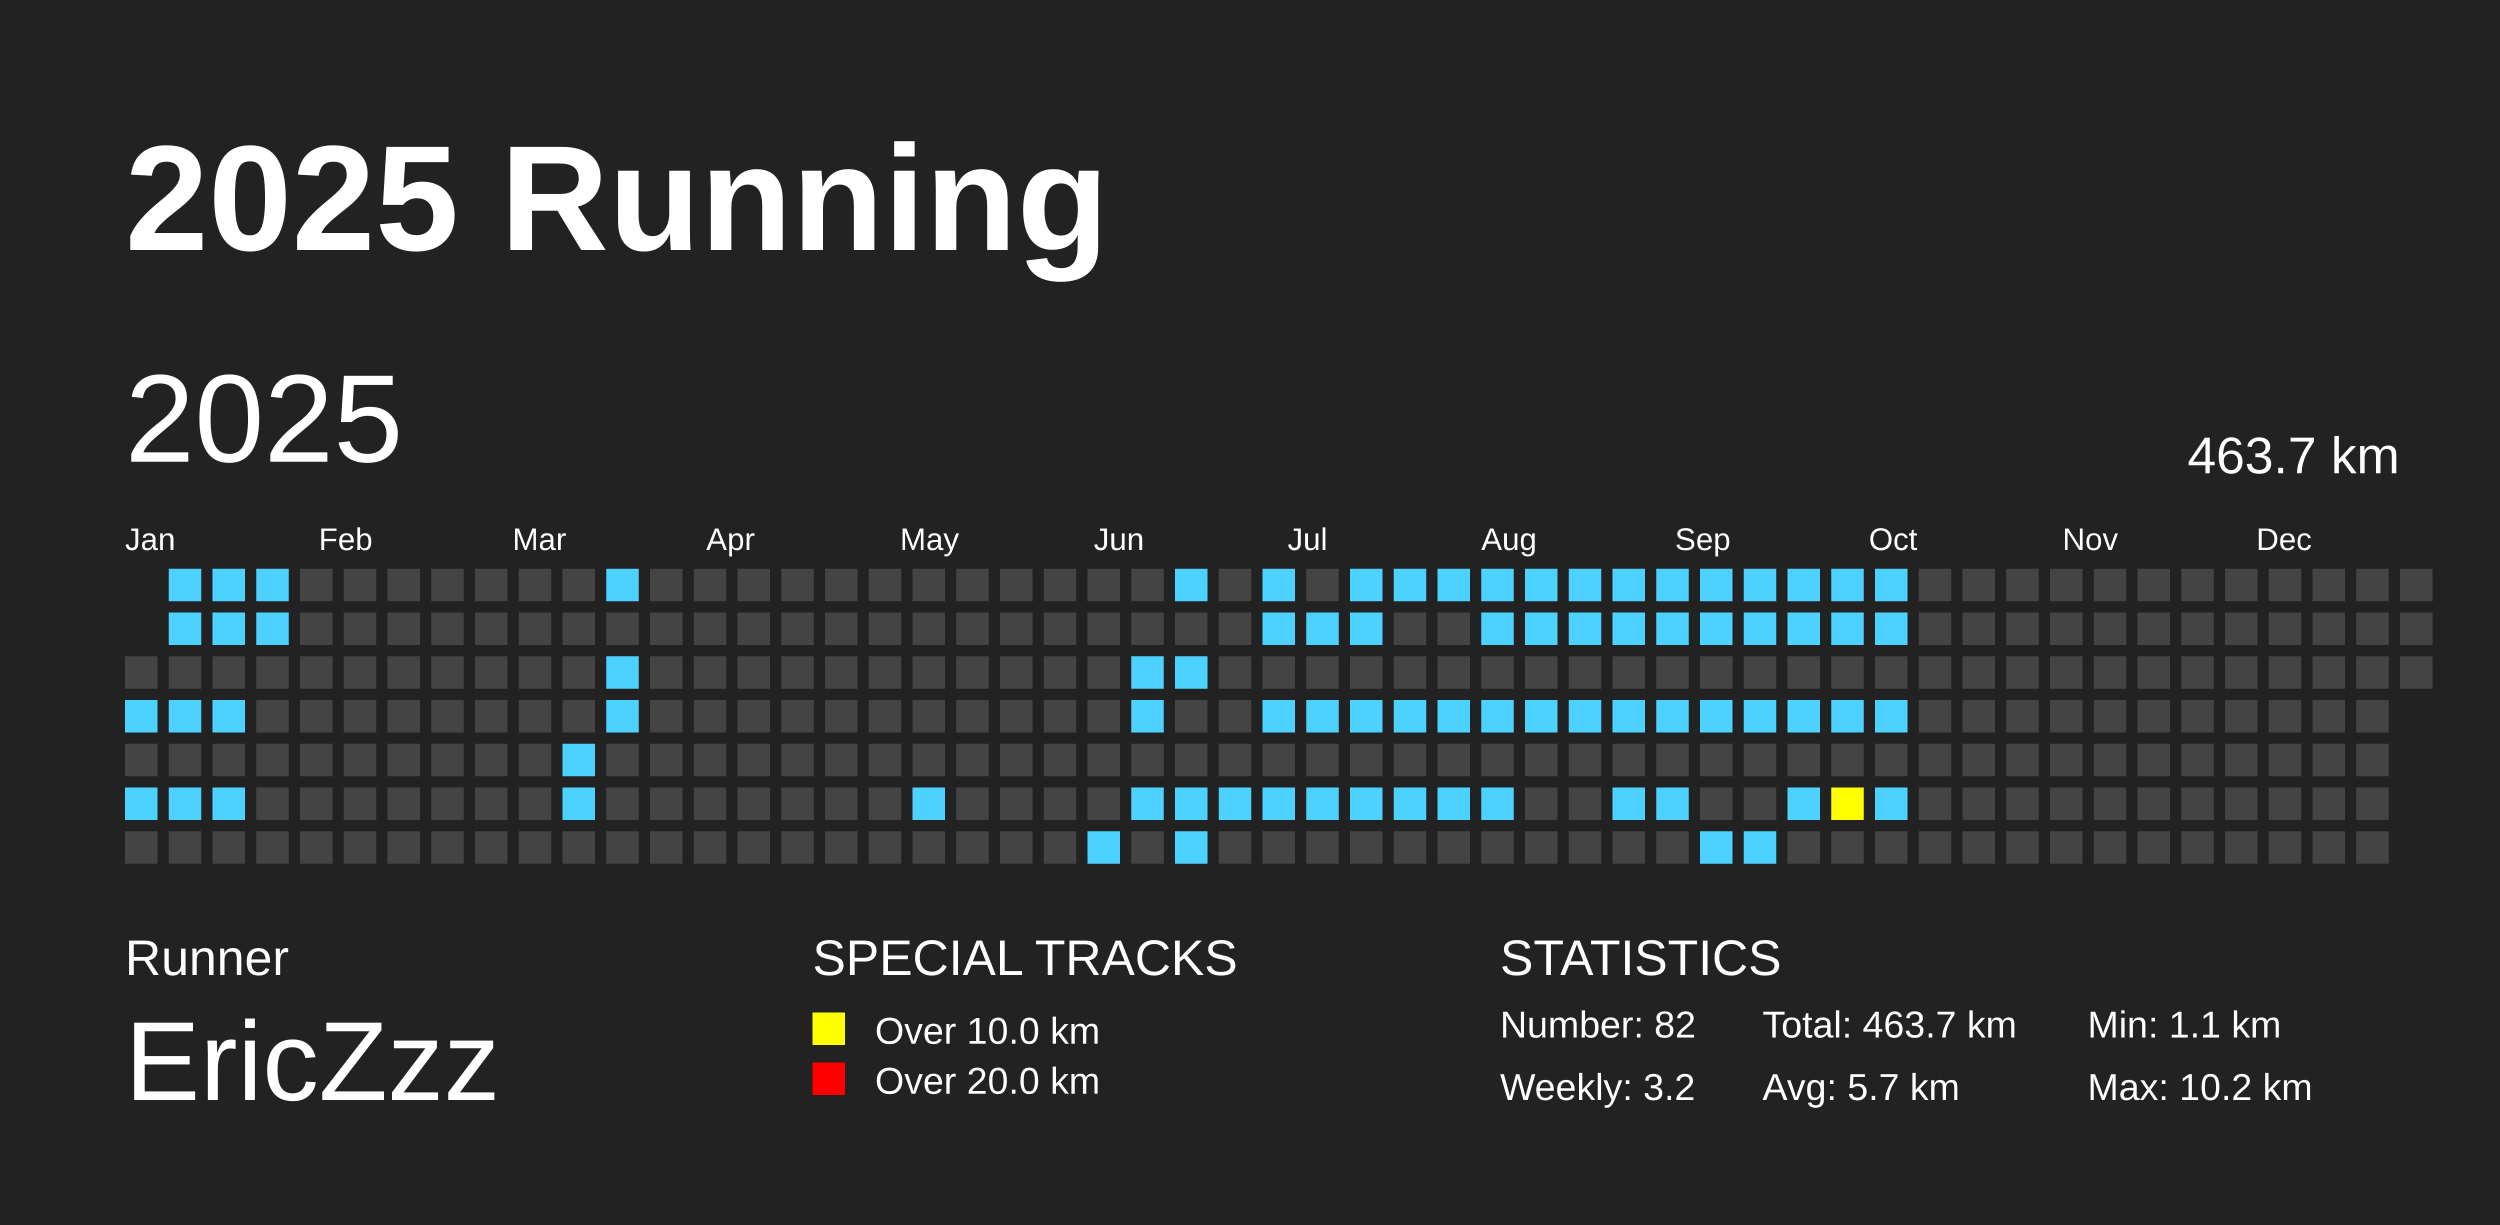
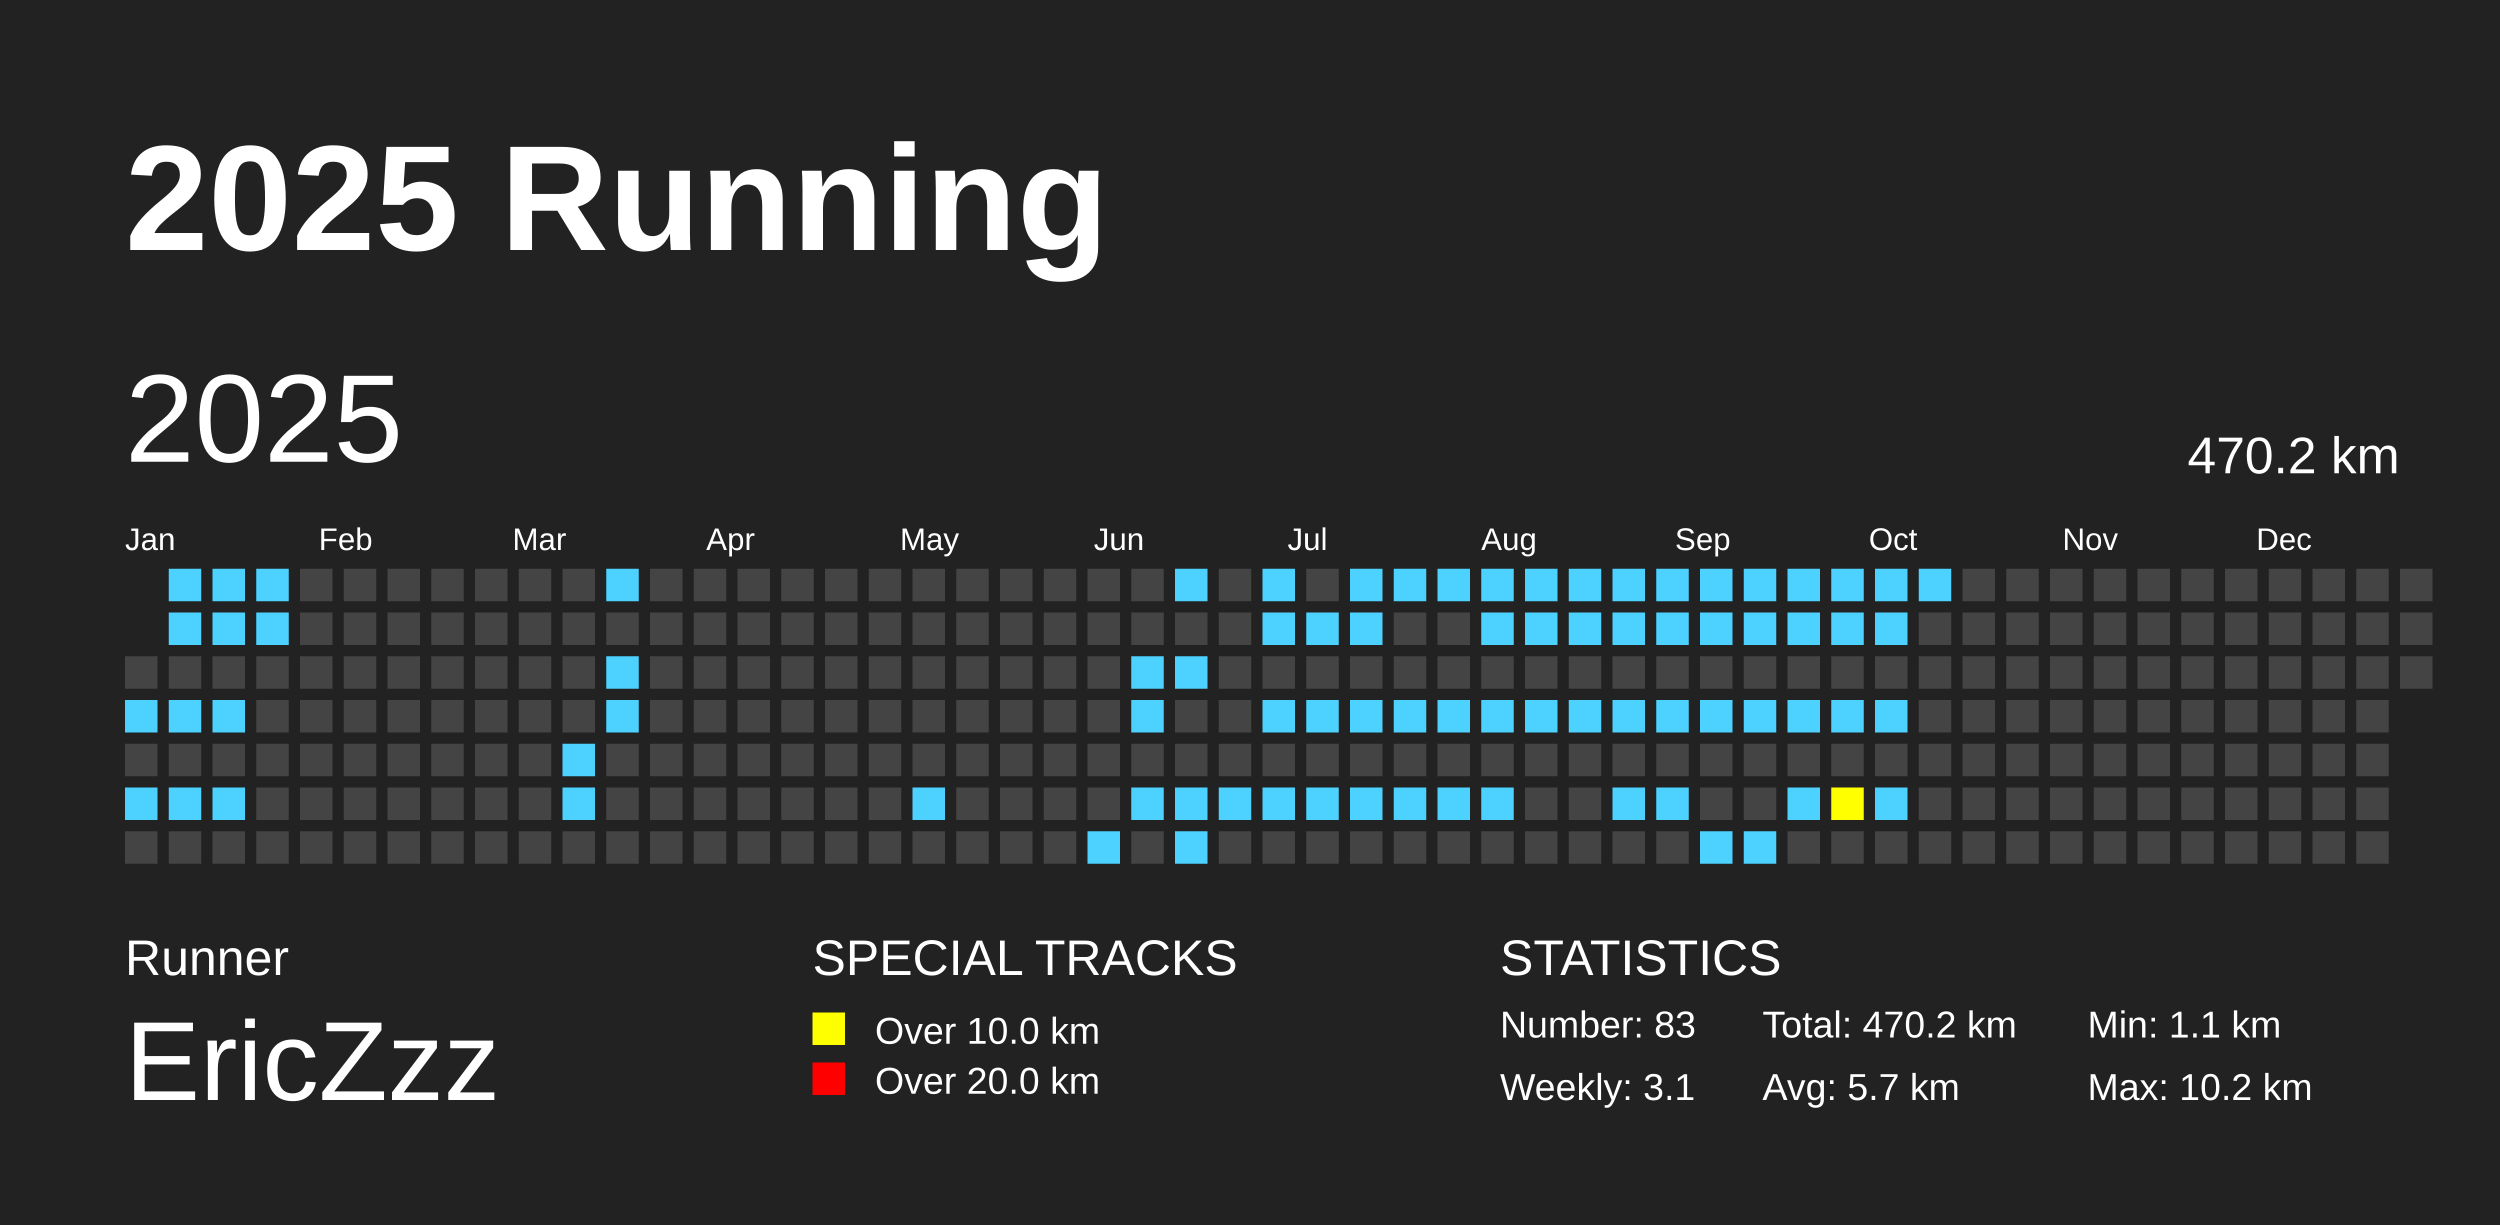
<svg xmlns="http://www.w3.org/2000/svg" baseProfile="full" height="98mm" version="1.1" viewBox="0,0,200,98" width="200mm">
  <defs />
  <rect fill="#222222" height="98" width="200" x="0" y="0" />
  <text fill="#FFFFFF" style="font-size:12px; font-family:Arial; font-weight:bold;" x="10" y="20">2025 Running</text>
  <text fill="#FFFFFF" style="font-size:4px; font-family:Arial" x="10" y="78">Runner</text>
  <text fill="#FFFFFF" style="font-size:9px; font-family:Arial" x="10" y="88">EricZzz</text>
  <text fill="#FFFFFF" style="font-size:4px; font-family:Arial" x="65" y="78">SPECIAL TRACKS</text>
  <rect fill="yellow" height="2.6" width="2.6" x="65" y="81" />
  <text fill="#FFFFFF" style="font-size:3px; font-family:Arial" x="70" y="83.5">Over 10.0 km</text>
  <rect fill="red" height="2.6" width="2.6" x="65" y="85" />
  <text fill="#FFFFFF" style="font-size:3px; font-family:Arial" x="70" y="87.5">Over 20.0 km</text>
  <text fill="#FFFFFF" style="font-size:4px; font-family:Arial" x="120" y="78">STATISTICS</text>
-   <text fill="#FFFFFF" style="font-size:3px; font-family:Arial" x="120" y="83">Number: 82</text>
-   <text fill="#FFFFFF" style="font-size:3px; font-family:Arial" x="120" y="88">Weekly: 3.2</text>
-   <text fill="#FFFFFF" style="font-size:3px; font-family:Arial" x="141" y="83">Total: 463.7 km</text>
+   <text fill="#FFFFFF" style="font-size:3px; font-family:Arial" x="120" y="83">Number: 83</text>
+   <text fill="#FFFFFF" style="font-size:3px; font-family:Arial" x="120" y="88">Weekly: 3.1</text>
+   <text fill="#FFFFFF" style="font-size:3px; font-family:Arial" x="141" y="83">Total: 470.2 km</text>
  <text fill="#FFFFFF" style="font-size:3px; font-family:Arial" x="141" y="88">Avg: 5.7 km</text>
  <text fill="#FFFFFF" style="font-size:3px; font-family:Arial" x="167" y="83">Min: 1.1 km</text>
  <text fill="#FFFFFF" style="font-size:3px; font-family:Arial" x="167" y="88">Max: 10.2 km</text>
  <text dominant-baseline="hanging" fill="#FFFFFF" style="font-size:10.0px; font-family:Arial;" x="10" y="30">2025</text>
-   <text dominant-baseline="hanging" fill="#FFFFFF" style="font-size:4.125px; font-family:Arial;" x="175" y="35">463.7 km</text>
+   <text dominant-baseline="hanging" fill="#FFFFFF" style="font-size:4.125px; font-family:Arial;" x="175" y="35">470.2 km</text>
  <text fill="#FFFFFF" style="font-size:2.5px; font-family:Arial" x="10.0" y="44">Jan</text>
  <text fill="#FFFFFF" style="font-size:2.5px; font-family:Arial" x="25.5" y="44">Feb</text>
  <text fill="#FFFFFF" style="font-size:2.5px; font-family:Arial" x="41.0" y="44">Mar</text>
  <text fill="#FFFFFF" style="font-size:2.5px; font-family:Arial" x="56.5" y="44">Apr</text>
  <text fill="#FFFFFF" style="font-size:2.5px; font-family:Arial" x="72.0" y="44">May</text>
  <text fill="#FFFFFF" style="font-size:2.5px; font-family:Arial" x="87.5" y="44">Jun</text>
  <text fill="#FFFFFF" style="font-size:2.5px; font-family:Arial" x="103.0" y="44">Jul</text>
  <text fill="#FFFFFF" style="font-size:2.5px; font-family:Arial" x="118.5" y="44">Aug</text>
  <text fill="#FFFFFF" style="font-size:2.5px; font-family:Arial" x="134.0" y="44">Sep</text>
  <text fill="#FFFFFF" style="font-size:2.5px; font-family:Arial" x="149.5" y="44">Oct</text>
  <text fill="#FFFFFF" style="font-size:2.5px; font-family:Arial" x="165.0" y="44">Nov</text>
  <text fill="#FFFFFF" style="font-size:2.5px; font-family:Arial" x="180.5" y="44">Dec</text>
  <rect fill="#444444" height="2.6" width="2.6" x="10.0" y="52.5" />
  <rect fill="#4DD2FF" height="2.6" width="2.6" x="10.0" y="56.0" />
  <rect fill="#444444" height="2.6" width="2.6" x="10.0" y="59.5" />
  <rect fill="#4DD2FF" height="2.6" width="2.6" x="10.0" y="63.0" />
  <rect fill="#444444" height="2.6" width="2.6" x="10.0" y="66.5" />
  <rect fill="#4DD2FF" height="2.6" width="2.6" x="13.5" y="45.5" />
  <rect fill="#4DD2FF" height="2.6" width="2.6" x="13.5" y="49.0" />
  <rect fill="#444444" height="2.6" width="2.6" x="13.5" y="52.5" />
  <rect fill="#4DD2FF" height="2.6" width="2.6" x="13.5" y="56.0" />
  <rect fill="#444444" height="2.6" width="2.6" x="13.5" y="59.5" />
  <rect fill="#4DD2FF" height="2.6" width="2.6" x="13.5" y="63.0" />
  <rect fill="#444444" height="2.6" width="2.6" x="13.5" y="66.5" />
  <rect fill="#4DD2FF" height="2.6" width="2.6" x="17.0" y="45.5" />
  <rect fill="#4DD2FF" height="2.6" width="2.6" x="17.0" y="49.0" />
  <rect fill="#444444" height="2.6" width="2.6" x="17.0" y="52.5" />
  <rect fill="#4DD2FF" height="2.6" width="2.6" x="17.0" y="56.0" />
  <rect fill="#444444" height="2.6" width="2.6" x="17.0" y="59.5" />
  <rect fill="#4DD2FF" height="2.6" width="2.6" x="17.0" y="63.0" />
  <rect fill="#444444" height="2.6" width="2.6" x="17.0" y="66.5" />
  <rect fill="#4DD2FF" height="2.6" width="2.6" x="20.5" y="45.5" />
  <rect fill="#4DD2FF" height="2.6" width="2.6" x="20.5" y="49.0" />
  <rect fill="#444444" height="2.6" width="2.6" x="20.5" y="52.5" />
  <rect fill="#444444" height="2.6" width="2.6" x="20.5" y="56.0" />
  <rect fill="#444444" height="2.6" width="2.6" x="20.5" y="59.5" />
  <rect fill="#444444" height="2.6" width="2.6" x="20.5" y="63.0" />
  <rect fill="#444444" height="2.6" width="2.6" x="20.5" y="66.5" />
  <rect fill="#444444" height="2.6" width="2.6" x="24.0" y="45.5" />
  <rect fill="#444444" height="2.6" width="2.6" x="24.0" y="49.0" />
  <rect fill="#444444" height="2.6" width="2.6" x="24.0" y="52.5" />
  <rect fill="#444444" height="2.6" width="2.6" x="24.0" y="56.0" />
  <rect fill="#444444" height="2.6" width="2.6" x="24.0" y="59.5" />
  <rect fill="#444444" height="2.6" width="2.6" x="24.0" y="63.0" />
  <rect fill="#444444" height="2.6" width="2.6" x="24.0" y="66.5" />
  <rect fill="#444444" height="2.6" width="2.6" x="27.5" y="45.5" />
  <rect fill="#444444" height="2.6" width="2.6" x="27.5" y="49.0" />
  <rect fill="#444444" height="2.6" width="2.6" x="27.5" y="52.5" />
  <rect fill="#444444" height="2.6" width="2.6" x="27.5" y="56.0" />
  <rect fill="#444444" height="2.6" width="2.6" x="27.5" y="59.5" />
  <rect fill="#444444" height="2.6" width="2.6" x="27.5" y="63.0" />
  <rect fill="#444444" height="2.6" width="2.6" x="27.5" y="66.5" />
  <rect fill="#444444" height="2.6" width="2.6" x="31.0" y="45.5" />
  <rect fill="#444444" height="2.6" width="2.6" x="31.0" y="49.0" />
  <rect fill="#444444" height="2.6" width="2.6" x="31.0" y="52.5" />
  <rect fill="#444444" height="2.6" width="2.6" x="31.0" y="56.0" />
  <rect fill="#444444" height="2.6" width="2.6" x="31.0" y="59.5" />
  <rect fill="#444444" height="2.6" width="2.6" x="31.0" y="63.0" />
  <rect fill="#444444" height="2.6" width="2.6" x="31.0" y="66.5" />
  <rect fill="#444444" height="2.6" width="2.6" x="34.5" y="45.5" />
  <rect fill="#444444" height="2.6" width="2.6" x="34.5" y="49.0" />
  <rect fill="#444444" height="2.6" width="2.6" x="34.5" y="52.5" />
  <rect fill="#444444" height="2.6" width="2.6" x="34.5" y="56.0" />
  <rect fill="#444444" height="2.6" width="2.6" x="34.5" y="59.5" />
  <rect fill="#444444" height="2.6" width="2.6" x="34.5" y="63.0" />
  <rect fill="#444444" height="2.6" width="2.6" x="34.5" y="66.5" />
  <rect fill="#444444" height="2.6" width="2.6" x="38.0" y="45.5" />
  <rect fill="#444444" height="2.6" width="2.6" x="38.0" y="49.0" />
  <rect fill="#444444" height="2.6" width="2.6" x="38.0" y="52.5" />
  <rect fill="#444444" height="2.6" width="2.6" x="38.0" y="56.0" />
  <rect fill="#444444" height="2.6" width="2.6" x="38.0" y="59.5" />
  <rect fill="#444444" height="2.6" width="2.6" x="38.0" y="63.0" />
  <rect fill="#444444" height="2.6" width="2.6" x="38.0" y="66.5" />
  <rect fill="#444444" height="2.6" width="2.6" x="41.5" y="45.5" />
  <rect fill="#444444" height="2.6" width="2.6" x="41.5" y="49.0" />
  <rect fill="#444444" height="2.6" width="2.6" x="41.5" y="52.5" />
  <rect fill="#444444" height="2.6" width="2.6" x="41.5" y="56.0" />
  <rect fill="#444444" height="2.6" width="2.6" x="41.5" y="59.5" />
  <rect fill="#444444" height="2.6" width="2.6" x="41.5" y="63.0" />
  <rect fill="#444444" height="2.6" width="2.6" x="41.5" y="66.5" />
  <rect fill="#444444" height="2.6" width="2.6" x="45.0" y="45.5" />
  <rect fill="#444444" height="2.6" width="2.6" x="45.0" y="49.0" />
  <rect fill="#444444" height="2.6" width="2.6" x="45.0" y="52.5" />
  <rect fill="#444444" height="2.6" width="2.6" x="45.0" y="56.0" />
  <rect fill="#4DD2FF" height="2.6" width="2.6" x="45.0" y="59.5" />
  <rect fill="#4DD2FF" height="2.6" width="2.6" x="45.0" y="63.0" />
  <rect fill="#444444" height="2.6" width="2.6" x="45.0" y="66.5" />
  <rect fill="#4DD2FF" height="2.6" width="2.6" x="48.5" y="45.5" />
  <rect fill="#444444" height="2.6" width="2.6" x="48.5" y="49.0" />
  <rect fill="#4DD2FF" height="2.6" width="2.6" x="48.5" y="52.5" />
  <rect fill="#4DD2FF" height="2.6" width="2.6" x="48.5" y="56.0" />
  <rect fill="#444444" height="2.6" width="2.6" x="48.5" y="59.5" />
  <rect fill="#444444" height="2.6" width="2.6" x="48.5" y="63.0" />
  <rect fill="#444444" height="2.6" width="2.6" x="48.5" y="66.5" />
  <rect fill="#444444" height="2.6" width="2.6" x="52.0" y="45.5" />
  <rect fill="#444444" height="2.6" width="2.6" x="52.0" y="49.0" />
  <rect fill="#444444" height="2.6" width="2.6" x="52.0" y="52.5" />
  <rect fill="#444444" height="2.6" width="2.6" x="52.0" y="56.0" />
  <rect fill="#444444" height="2.6" width="2.6" x="52.0" y="59.5" />
  <rect fill="#444444" height="2.6" width="2.6" x="52.0" y="63.0" />
  <rect fill="#444444" height="2.6" width="2.6" x="52.0" y="66.5" />
  <rect fill="#444444" height="2.6" width="2.6" x="55.5" y="45.5" />
  <rect fill="#444444" height="2.6" width="2.6" x="55.5" y="49.0" />
  <rect fill="#444444" height="2.6" width="2.6" x="55.5" y="52.5" />
  <rect fill="#444444" height="2.6" width="2.6" x="55.5" y="56.0" />
  <rect fill="#444444" height="2.6" width="2.6" x="55.5" y="59.5" />
  <rect fill="#444444" height="2.6" width="2.6" x="55.5" y="63.0" />
  <rect fill="#444444" height="2.6" width="2.6" x="55.5" y="66.5" />
  <rect fill="#444444" height="2.6" width="2.6" x="59.0" y="45.5" />
  <rect fill="#444444" height="2.6" width="2.6" x="59.0" y="49.0" />
  <rect fill="#444444" height="2.6" width="2.6" x="59.0" y="52.5" />
  <rect fill="#444444" height="2.6" width="2.6" x="59.0" y="56.0" />
  <rect fill="#444444" height="2.6" width="2.6" x="59.0" y="59.5" />
  <rect fill="#444444" height="2.6" width="2.6" x="59.0" y="63.0" />
  <rect fill="#444444" height="2.6" width="2.6" x="59.0" y="66.5" />
  <rect fill="#444444" height="2.6" width="2.6" x="62.5" y="45.5" />
  <rect fill="#444444" height="2.6" width="2.6" x="62.5" y="49.0" />
  <rect fill="#444444" height="2.6" width="2.6" x="62.5" y="52.5" />
  <rect fill="#444444" height="2.6" width="2.6" x="62.5" y="56.0" />
  <rect fill="#444444" height="2.6" width="2.6" x="62.5" y="59.5" />
  <rect fill="#444444" height="2.6" width="2.6" x="62.5" y="63.0" />
  <rect fill="#444444" height="2.6" width="2.6" x="62.5" y="66.5" />
  <rect fill="#444444" height="2.6" width="2.6" x="66.0" y="45.5" />
  <rect fill="#444444" height="2.6" width="2.6" x="66.0" y="49.0" />
  <rect fill="#444444" height="2.6" width="2.6" x="66.0" y="52.5" />
  <rect fill="#444444" height="2.6" width="2.6" x="66.0" y="56.0" />
  <rect fill="#444444" height="2.6" width="2.6" x="66.0" y="59.5" />
  <rect fill="#444444" height="2.6" width="2.6" x="66.0" y="63.0" />
  <rect fill="#444444" height="2.6" width="2.6" x="66.0" y="66.5" />
  <rect fill="#444444" height="2.6" width="2.6" x="69.5" y="45.5" />
  <rect fill="#444444" height="2.6" width="2.6" x="69.5" y="49.0" />
  <rect fill="#444444" height="2.6" width="2.6" x="69.5" y="52.5" />
  <rect fill="#444444" height="2.6" width="2.6" x="69.5" y="56.0" />
  <rect fill="#444444" height="2.6" width="2.6" x="69.5" y="59.5" />
  <rect fill="#444444" height="2.6" width="2.6" x="69.5" y="63.0" />
  <rect fill="#444444" height="2.6" width="2.6" x="69.5" y="66.5" />
  <rect fill="#444444" height="2.6" width="2.6" x="73.0" y="45.5" />
  <rect fill="#444444" height="2.6" width="2.6" x="73.0" y="49.0" />
  <rect fill="#444444" height="2.6" width="2.6" x="73.0" y="52.5" />
  <rect fill="#444444" height="2.6" width="2.6" x="73.0" y="56.0" />
  <rect fill="#444444" height="2.6" width="2.6" x="73.0" y="59.5" />
  <rect fill="#4DD2FF" height="2.6" width="2.6" x="73.0" y="63.0" />
  <rect fill="#444444" height="2.6" width="2.6" x="73.0" y="66.5" />
  <rect fill="#444444" height="2.6" width="2.6" x="76.5" y="45.5" />
  <rect fill="#444444" height="2.6" width="2.6" x="76.5" y="49.0" />
  <rect fill="#444444" height="2.6" width="2.6" x="76.5" y="52.5" />
  <rect fill="#444444" height="2.6" width="2.6" x="76.5" y="56.0" />
  <rect fill="#444444" height="2.6" width="2.6" x="76.5" y="59.5" />
  <rect fill="#444444" height="2.6" width="2.6" x="76.5" y="63.0" />
  <rect fill="#444444" height="2.6" width="2.6" x="76.5" y="66.5" />
  <rect fill="#444444" height="2.6" width="2.6" x="80.0" y="45.5" />
  <rect fill="#444444" height="2.6" width="2.6" x="80.0" y="49.0" />
  <rect fill="#444444" height="2.6" width="2.6" x="80.0" y="52.5" />
  <rect fill="#444444" height="2.6" width="2.6" x="80.0" y="56.0" />
  <rect fill="#444444" height="2.6" width="2.6" x="80.0" y="59.5" />
  <rect fill="#444444" height="2.6" width="2.6" x="80.0" y="63.0" />
  <rect fill="#444444" height="2.6" width="2.6" x="80.0" y="66.5" />
  <rect fill="#444444" height="2.6" width="2.6" x="83.5" y="45.5" />
  <rect fill="#444444" height="2.6" width="2.6" x="83.5" y="49.0" />
  <rect fill="#444444" height="2.6" width="2.6" x="83.5" y="52.5" />
  <rect fill="#444444" height="2.6" width="2.6" x="83.5" y="56.0" />
  <rect fill="#444444" height="2.6" width="2.6" x="83.5" y="59.5" />
  <rect fill="#444444" height="2.6" width="2.6" x="83.5" y="63.0" />
  <rect fill="#444444" height="2.6" width="2.6" x="83.5" y="66.5" />
  <rect fill="#444444" height="2.6" width="2.6" x="87.0" y="45.5" />
  <rect fill="#444444" height="2.6" width="2.6" x="87.0" y="49.0" />
  <rect fill="#444444" height="2.6" width="2.6" x="87.0" y="52.5" />
  <rect fill="#444444" height="2.6" width="2.6" x="87.0" y="56.0" />
  <rect fill="#444444" height="2.6" width="2.6" x="87.0" y="59.5" />
  <rect fill="#444444" height="2.6" width="2.6" x="87.0" y="63.0" />
  <rect fill="#4DD2FF" height="2.6" width="2.6" x="87.0" y="66.5" />
  <rect fill="#444444" height="2.6" width="2.6" x="90.5" y="45.5" />
  <rect fill="#444444" height="2.6" width="2.6" x="90.5" y="49.0" />
  <rect fill="#4DD2FF" height="2.6" width="2.6" x="90.5" y="52.5" />
  <rect fill="#4DD2FF" height="2.6" width="2.6" x="90.5" y="56.0" />
  <rect fill="#444444" height="2.6" width="2.6" x="90.5" y="59.5" />
  <rect fill="#4DD2FF" height="2.6" width="2.6" x="90.5" y="63.0" />
  <rect fill="#444444" height="2.6" width="2.6" x="90.5" y="66.5" />
  <rect fill="#4DD2FF" height="2.6" width="2.6" x="94.0" y="45.5" />
  <rect fill="#444444" height="2.6" width="2.6" x="94.0" y="49.0" />
  <rect fill="#4DD2FF" height="2.6" width="2.6" x="94.0" y="52.5" />
  <rect fill="#444444" height="2.6" width="2.6" x="94.0" y="56.0" />
  <rect fill="#444444" height="2.6" width="2.6" x="94.0" y="59.5" />
  <rect fill="#4DD2FF" height="2.6" width="2.6" x="94.0" y="63.0" />
  <rect fill="#4DD2FF" height="2.6" width="2.6" x="94.0" y="66.5" />
  <rect fill="#444444" height="2.6" width="2.6" x="97.5" y="45.5" />
  <rect fill="#444444" height="2.6" width="2.6" x="97.5" y="49.0" />
  <rect fill="#444444" height="2.6" width="2.6" x="97.5" y="52.5" />
  <rect fill="#444444" height="2.6" width="2.6" x="97.5" y="56.0" />
  <rect fill="#444444" height="2.6" width="2.6" x="97.5" y="59.5" />
  <rect fill="#4DD2FF" height="2.6" width="2.6" x="97.5" y="63.0" />
  <rect fill="#444444" height="2.6" width="2.6" x="97.5" y="66.5" />
  <rect fill="#4DD2FF" height="2.6" width="2.6" x="101.0" y="45.5" />
  <rect fill="#4DD2FF" height="2.6" width="2.6" x="101.0" y="49.0" />
  <rect fill="#444444" height="2.6" width="2.6" x="101.0" y="52.5" />
  <rect fill="#4DD2FF" height="2.6" width="2.6" x="101.0" y="56.0" />
  <rect fill="#444444" height="2.6" width="2.6" x="101.0" y="59.5" />
  <rect fill="#4DD2FF" height="2.6" width="2.6" x="101.0" y="63.0" />
  <rect fill="#444444" height="2.6" width="2.6" x="101.0" y="66.5" />
  <rect fill="#444444" height="2.6" width="2.6" x="104.5" y="45.5" />
  <rect fill="#4DD2FF" height="2.6" width="2.6" x="104.5" y="49.0" />
  <rect fill="#444444" height="2.6" width="2.6" x="104.5" y="52.5" />
  <rect fill="#4DD2FF" height="2.6" width="2.6" x="104.5" y="56.0" />
  <rect fill="#444444" height="2.6" width="2.6" x="104.5" y="59.5" />
  <rect fill="#4DD2FF" height="2.6" width="2.6" x="104.5" y="63.0" />
  <rect fill="#444444" height="2.6" width="2.6" x="104.5" y="66.5" />
  <rect fill="#4DD2FF" height="2.6" width="2.6" x="108.0" y="45.5" />
  <rect fill="#4DD2FF" height="2.6" width="2.6" x="108.0" y="49.0" />
  <rect fill="#444444" height="2.6" width="2.6" x="108.0" y="52.5" />
  <rect fill="#4DD2FF" height="2.6" width="2.6" x="108.0" y="56.0" />
  <rect fill="#444444" height="2.6" width="2.6" x="108.0" y="59.5" />
  <rect fill="#4DD2FF" height="2.6" width="2.6" x="108.0" y="63.0" />
  <rect fill="#444444" height="2.6" width="2.6" x="108.0" y="66.5" />
  <rect fill="#4DD2FF" height="2.6" width="2.6" x="111.5" y="45.5" />
  <rect fill="#444444" height="2.6" width="2.6" x="111.5" y="49.0" />
  <rect fill="#444444" height="2.6" width="2.6" x="111.5" y="52.5" />
  <rect fill="#4DD2FF" height="2.6" width="2.6" x="111.5" y="56.0" />
  <rect fill="#444444" height="2.6" width="2.6" x="111.5" y="59.5" />
  <rect fill="#4DD2FF" height="2.6" width="2.6" x="111.5" y="63.0" />
  <rect fill="#444444" height="2.6" width="2.6" x="111.5" y="66.5" />
  <rect fill="#4DD2FF" height="2.6" width="2.6" x="115.0" y="45.5" />
  <rect fill="#444444" height="2.6" width="2.6" x="115.0" y="49.0" />
  <rect fill="#444444" height="2.6" width="2.6" x="115.0" y="52.5" />
  <rect fill="#4DD2FF" height="2.6" width="2.6" x="115.0" y="56.0" />
  <rect fill="#444444" height="2.6" width="2.6" x="115.0" y="59.5" />
  <rect fill="#4DD2FF" height="2.6" width="2.6" x="115.0" y="63.0" />
  <rect fill="#444444" height="2.6" width="2.6" x="115.0" y="66.5" />
  <rect fill="#4DD2FF" height="2.6" width="2.6" x="118.5" y="45.5" />
  <rect fill="#4DD2FF" height="2.6" width="2.6" x="118.5" y="49.0" />
  <rect fill="#444444" height="2.6" width="2.6" x="118.5" y="52.5" />
  <rect fill="#4DD2FF" height="2.6" width="2.6" x="118.5" y="56.0" />
  <rect fill="#444444" height="2.6" width="2.6" x="118.5" y="59.5" />
  <rect fill="#4DD2FF" height="2.6" width="2.6" x="118.5" y="63.0" />
  <rect fill="#444444" height="2.6" width="2.6" x="118.5" y="66.5" />
  <rect fill="#4DD2FF" height="2.6" width="2.6" x="122.0" y="45.5" />
  <rect fill="#4DD2FF" height="2.6" width="2.6" x="122.0" y="49.0" />
  <rect fill="#444444" height="2.6" width="2.6" x="122.0" y="52.5" />
  <rect fill="#4DD2FF" height="2.6" width="2.6" x="122.0" y="56.0" />
  <rect fill="#444444" height="2.6" width="2.6" x="122.0" y="59.5" />
  <rect fill="#444444" height="2.6" width="2.6" x="122.0" y="63.0" />
  <rect fill="#444444" height="2.6" width="2.6" x="122.0" y="66.5" />
  <rect fill="#4DD2FF" height="2.6" width="2.6" x="125.5" y="45.5" />
  <rect fill="#4DD2FF" height="2.6" width="2.6" x="125.5" y="49.0" />
  <rect fill="#444444" height="2.6" width="2.6" x="125.5" y="52.5" />
  <rect fill="#4DD2FF" height="2.6" width="2.6" x="125.5" y="56.0" />
  <rect fill="#444444" height="2.6" width="2.6" x="125.5" y="59.5" />
  <rect fill="#444444" height="2.6" width="2.6" x="125.5" y="63.0" />
  <rect fill="#444444" height="2.6" width="2.6" x="125.5" y="66.5" />
  <rect fill="#4DD2FF" height="2.6" width="2.6" x="129.0" y="45.5" />
  <rect fill="#4DD2FF" height="2.6" width="2.6" x="129.0" y="49.0" />
  <rect fill="#444444" height="2.6" width="2.6" x="129.0" y="52.5" />
  <rect fill="#4DD2FF" height="2.6" width="2.6" x="129.0" y="56.0" />
  <rect fill="#444444" height="2.6" width="2.6" x="129.0" y="59.5" />
  <rect fill="#4DD2FF" height="2.6" width="2.6" x="129.0" y="63.0" />
  <rect fill="#444444" height="2.6" width="2.6" x="129.0" y="66.5" />
  <rect fill="#4DD2FF" height="2.6" width="2.6" x="132.5" y="45.5" />
  <rect fill="#4DD2FF" height="2.6" width="2.6" x="132.5" y="49.0" />
  <rect fill="#444444" height="2.6" width="2.6" x="132.5" y="52.5" />
  <rect fill="#4DD2FF" height="2.6" width="2.6" x="132.5" y="56.0" />
  <rect fill="#444444" height="2.6" width="2.6" x="132.5" y="59.5" />
  <rect fill="#4DD2FF" height="2.6" width="2.6" x="132.5" y="63.0" />
  <rect fill="#444444" height="2.6" width="2.6" x="132.5" y="66.5" />
  <rect fill="#4DD2FF" height="2.6" width="2.6" x="136.0" y="45.5" />
  <rect fill="#4DD2FF" height="2.6" width="2.6" x="136.0" y="49.0" />
  <rect fill="#444444" height="2.6" width="2.6" x="136.0" y="52.5" />
  <rect fill="#4DD2FF" height="2.6" width="2.6" x="136.0" y="56.0" />
  <rect fill="#444444" height="2.6" width="2.6" x="136.0" y="59.5" />
  <rect fill="#444444" height="2.6" width="2.6" x="136.0" y="63.0" />
  <rect fill="#4DD2FF" height="2.6" width="2.6" x="136.0" y="66.5" />
  <rect fill="#4DD2FF" height="2.6" width="2.6" x="139.5" y="45.5" />
  <rect fill="#4DD2FF" height="2.6" width="2.6" x="139.5" y="49.0" />
  <rect fill="#444444" height="2.6" width="2.6" x="139.5" y="52.5" />
  <rect fill="#4DD2FF" height="2.6" width="2.6" x="139.5" y="56.0" />
  <rect fill="#444444" height="2.6" width="2.6" x="139.5" y="59.5" />
  <rect fill="#444444" height="2.6" width="2.6" x="139.5" y="63.0" />
  <rect fill="#4DD2FF" height="2.6" width="2.6" x="139.5" y="66.5" />
  <rect fill="#4DD2FF" height="2.6" width="2.6" x="143.0" y="45.5" />
  <rect fill="#4DD2FF" height="2.6" width="2.6" x="143.0" y="49.0" />
  <rect fill="#444444" height="2.6" width="2.6" x="143.0" y="52.5" />
  <rect fill="#4DD2FF" height="2.6" width="2.6" x="143.0" y="56.0" />
  <rect fill="#444444" height="2.6" width="2.6" x="143.0" y="59.5" />
  <rect fill="#4DD2FF" height="2.6" width="2.6" x="143.0" y="63.0" />
  <rect fill="#444444" height="2.6" width="2.6" x="143.0" y="66.5" />
  <rect fill="#4DD2FF" height="2.6" width="2.6" x="146.5" y="45.5" />
  <rect fill="#4DD2FF" height="2.6" width="2.6" x="146.5" y="49.0" />
  <rect fill="#444444" height="2.6" width="2.6" x="146.5" y="52.5" />
  <rect fill="#4DD2FF" height="2.6" width="2.6" x="146.5" y="56.0" />
  <rect fill="#444444" height="2.6" width="2.6" x="146.5" y="59.5" />
  <rect fill="yellow" height="2.6" width="2.6" x="146.5" y="63.0" />
  <rect fill="#444444" height="2.6" width="2.6" x="146.5" y="66.5" />
  <rect fill="#4DD2FF" height="2.6" width="2.6" x="150.0" y="45.5" />
  <rect fill="#4DD2FF" height="2.6" width="2.6" x="150.0" y="49.0" />
  <rect fill="#444444" height="2.6" width="2.6" x="150.0" y="52.5" />
  <rect fill="#4DD2FF" height="2.6" width="2.6" x="150.0" y="56.0" />
  <rect fill="#444444" height="2.6" width="2.6" x="150.0" y="59.5" />
  <rect fill="#4DD2FF" height="2.6" width="2.6" x="150.0" y="63.0" />
  <rect fill="#444444" height="2.6" width="2.6" x="150.0" y="66.5" />
-   <rect fill="#444444" height="2.6" width="2.6" x="153.5" y="45.5" />
+   <rect fill="#4DD2FF" height="2.6" width="2.6" x="153.5" y="45.5" />
  <rect fill="#444444" height="2.6" width="2.6" x="153.5" y="49.0" />
  <rect fill="#444444" height="2.6" width="2.6" x="153.5" y="52.5" />
  <rect fill="#444444" height="2.6" width="2.6" x="153.5" y="56.0" />
  <rect fill="#444444" height="2.6" width="2.6" x="153.5" y="59.5" />
  <rect fill="#444444" height="2.6" width="2.6" x="153.5" y="63.0" />
  <rect fill="#444444" height="2.6" width="2.6" x="153.5" y="66.5" />
  <rect fill="#444444" height="2.6" width="2.6" x="157.0" y="45.5" />
  <rect fill="#444444" height="2.6" width="2.6" x="157.0" y="49.0" />
  <rect fill="#444444" height="2.6" width="2.6" x="157.0" y="52.5" />
  <rect fill="#444444" height="2.6" width="2.6" x="157.0" y="56.0" />
  <rect fill="#444444" height="2.6" width="2.6" x="157.0" y="59.5" />
  <rect fill="#444444" height="2.6" width="2.6" x="157.0" y="63.0" />
  <rect fill="#444444" height="2.6" width="2.6" x="157.0" y="66.5" />
  <rect fill="#444444" height="2.6" width="2.6" x="160.5" y="45.5" />
  <rect fill="#444444" height="2.6" width="2.6" x="160.5" y="49.0" />
  <rect fill="#444444" height="2.6" width="2.6" x="160.5" y="52.5" />
  <rect fill="#444444" height="2.6" width="2.6" x="160.5" y="56.0" />
  <rect fill="#444444" height="2.6" width="2.6" x="160.5" y="59.5" />
  <rect fill="#444444" height="2.6" width="2.6" x="160.5" y="63.0" />
  <rect fill="#444444" height="2.6" width="2.6" x="160.5" y="66.5" />
  <rect fill="#444444" height="2.6" width="2.6" x="164.0" y="45.5" />
  <rect fill="#444444" height="2.6" width="2.6" x="164.0" y="49.0" />
  <rect fill="#444444" height="2.6" width="2.6" x="164.0" y="52.5" />
  <rect fill="#444444" height="2.6" width="2.6" x="164.0" y="56.0" />
  <rect fill="#444444" height="2.6" width="2.6" x="164.0" y="59.5" />
  <rect fill="#444444" height="2.6" width="2.6" x="164.0" y="63.0" />
  <rect fill="#444444" height="2.6" width="2.6" x="164.0" y="66.5" />
  <rect fill="#444444" height="2.6" width="2.6" x="167.5" y="45.5" />
  <rect fill="#444444" height="2.6" width="2.6" x="167.5" y="49.0" />
  <rect fill="#444444" height="2.6" width="2.6" x="167.5" y="52.5" />
  <rect fill="#444444" height="2.6" width="2.6" x="167.5" y="56.0" />
  <rect fill="#444444" height="2.6" width="2.6" x="167.5" y="59.5" />
  <rect fill="#444444" height="2.6" width="2.6" x="167.5" y="63.0" />
  <rect fill="#444444" height="2.6" width="2.6" x="167.5" y="66.5" />
  <rect fill="#444444" height="2.6" width="2.6" x="171.0" y="45.5" />
  <rect fill="#444444" height="2.6" width="2.6" x="171.0" y="49.0" />
  <rect fill="#444444" height="2.6" width="2.6" x="171.0" y="52.5" />
  <rect fill="#444444" height="2.6" width="2.6" x="171.0" y="56.0" />
  <rect fill="#444444" height="2.6" width="2.6" x="171.0" y="59.5" />
  <rect fill="#444444" height="2.6" width="2.6" x="171.0" y="63.0" />
  <rect fill="#444444" height="2.6" width="2.6" x="171.0" y="66.5" />
  <rect fill="#444444" height="2.6" width="2.6" x="174.5" y="45.5" />
  <rect fill="#444444" height="2.6" width="2.6" x="174.5" y="49.0" />
  <rect fill="#444444" height="2.6" width="2.6" x="174.5" y="52.5" />
  <rect fill="#444444" height="2.6" width="2.6" x="174.5" y="56.0" />
  <rect fill="#444444" height="2.6" width="2.6" x="174.5" y="59.5" />
  <rect fill="#444444" height="2.6" width="2.6" x="174.5" y="63.0" />
  <rect fill="#444444" height="2.6" width="2.6" x="174.5" y="66.5" />
  <rect fill="#444444" height="2.6" width="2.6" x="178.0" y="45.5" />
  <rect fill="#444444" height="2.6" width="2.6" x="178.0" y="49.0" />
  <rect fill="#444444" height="2.6" width="2.6" x="178.0" y="52.5" />
  <rect fill="#444444" height="2.6" width="2.6" x="178.0" y="56.0" />
  <rect fill="#444444" height="2.6" width="2.6" x="178.0" y="59.5" />
  <rect fill="#444444" height="2.6" width="2.6" x="178.0" y="63.0" />
  <rect fill="#444444" height="2.6" width="2.6" x="178.0" y="66.5" />
  <rect fill="#444444" height="2.6" width="2.6" x="181.5" y="45.5" />
  <rect fill="#444444" height="2.6" width="2.6" x="181.5" y="49.0" />
  <rect fill="#444444" height="2.6" width="2.6" x="181.5" y="52.5" />
  <rect fill="#444444" height="2.6" width="2.6" x="181.5" y="56.0" />
  <rect fill="#444444" height="2.6" width="2.6" x="181.5" y="59.5" />
  <rect fill="#444444" height="2.6" width="2.6" x="181.5" y="63.0" />
  <rect fill="#444444" height="2.6" width="2.6" x="181.5" y="66.5" />
  <rect fill="#444444" height="2.6" width="2.6" x="185.0" y="45.5" />
  <rect fill="#444444" height="2.6" width="2.6" x="185.0" y="49.0" />
  <rect fill="#444444" height="2.6" width="2.6" x="185.0" y="52.5" />
  <rect fill="#444444" height="2.6" width="2.6" x="185.0" y="56.0" />
  <rect fill="#444444" height="2.6" width="2.6" x="185.0" y="59.5" />
  <rect fill="#444444" height="2.6" width="2.6" x="185.0" y="63.0" />
  <rect fill="#444444" height="2.6" width="2.6" x="185.0" y="66.5" />
  <rect fill="#444444" height="2.6" width="2.6" x="188.5" y="45.5" />
  <rect fill="#444444" height="2.6" width="2.6" x="188.5" y="49.0" />
  <rect fill="#444444" height="2.6" width="2.6" x="188.5" y="52.5" />
  <rect fill="#444444" height="2.6" width="2.6" x="188.5" y="56.0" />
  <rect fill="#444444" height="2.6" width="2.6" x="188.5" y="59.5" />
  <rect fill="#444444" height="2.6" width="2.6" x="188.5" y="63.0" />
  <rect fill="#444444" height="2.6" width="2.6" x="188.5" y="66.5" />
  <rect fill="#444444" height="2.6" width="2.6" x="192.0" y="45.5" />
  <rect fill="#444444" height="2.6" width="2.6" x="192.0" y="49.0" />
  <rect fill="#444444" height="2.6" width="2.6" x="192.0" y="52.5" />
</svg>
